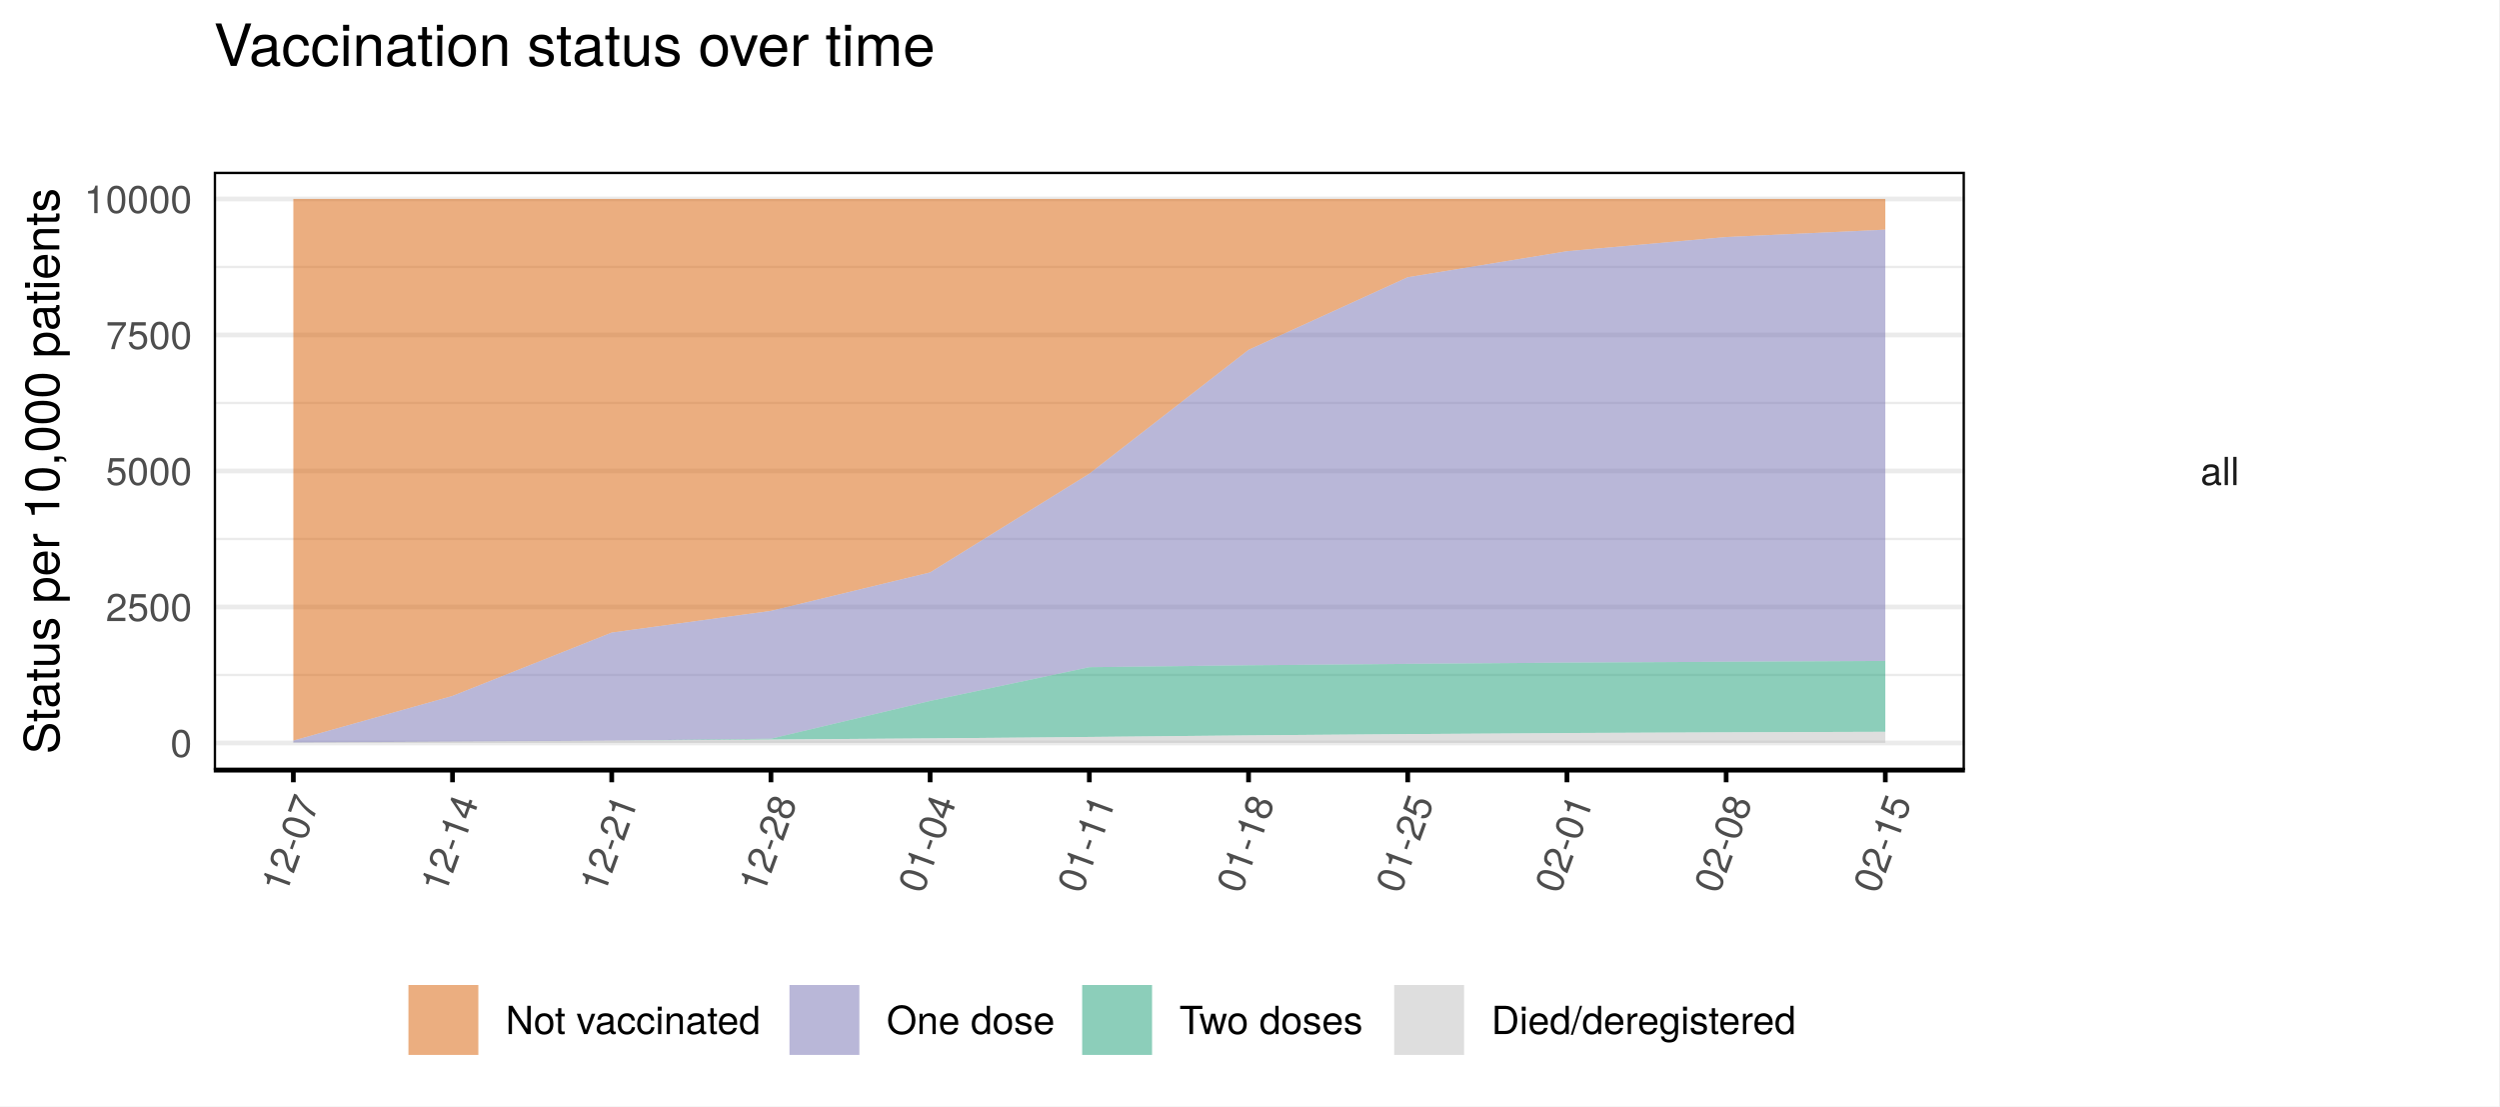
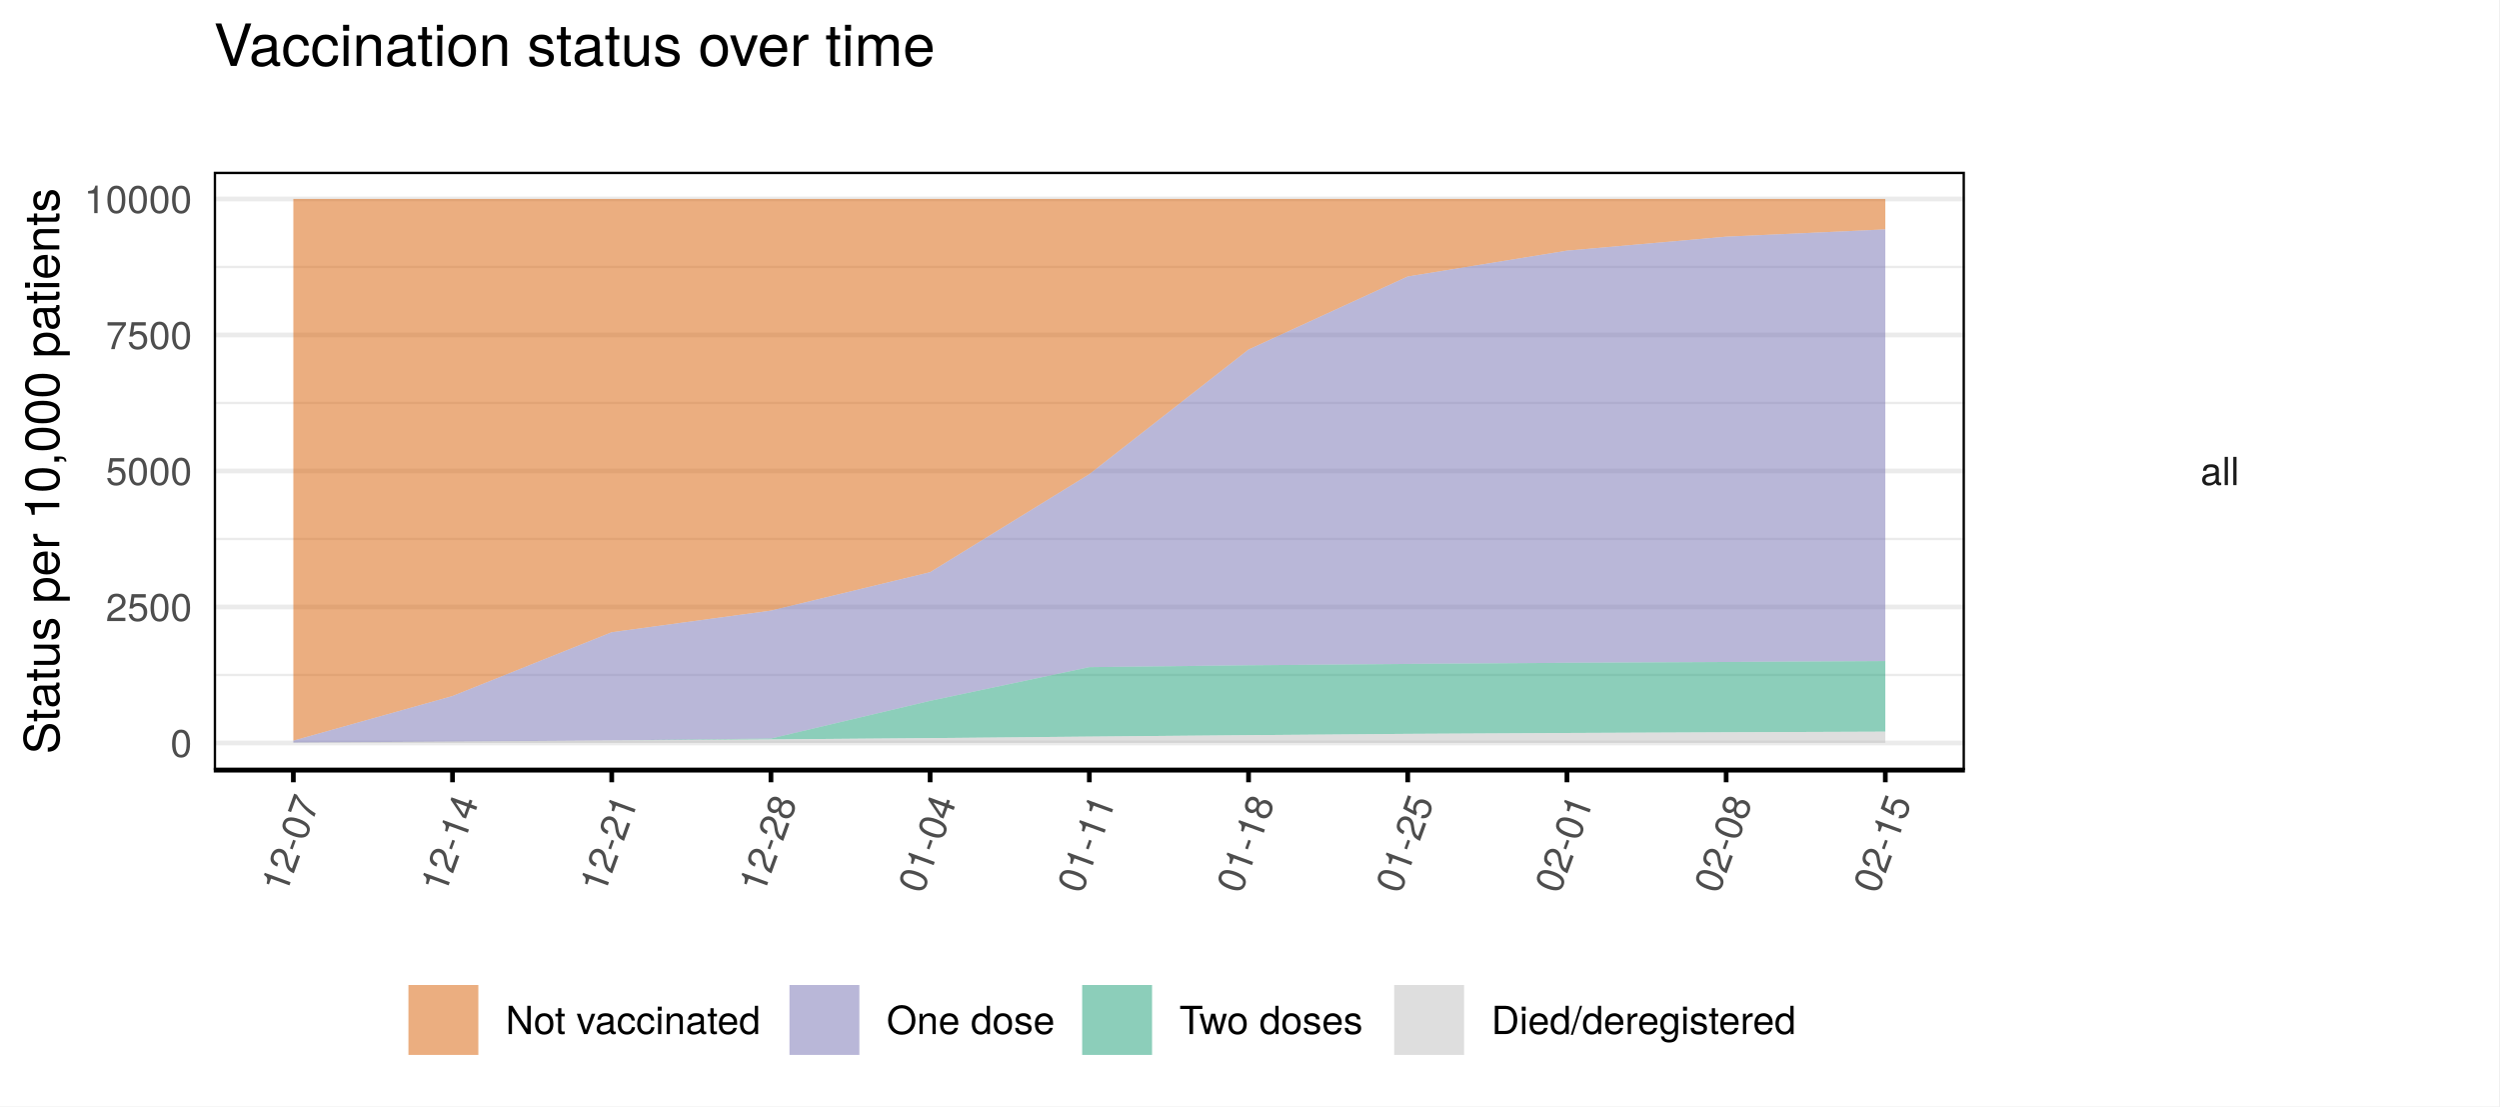
<svg xmlns="http://www.w3.org/2000/svg" viewBox="0 0 566.93 250.90">
  <defs>
    <style type="text/css">
    line, polyline, polygon, path, rect, circle {
      fill: none;
      stroke: #000000;
      stroke-linecap: round;
      stroke-linejoin: round;
      stroke-miterlimit: 10.00;
    }
  </style>
  </defs>
  <rect width="100%" height="100%" style="stroke: none; fill: #FFFFFF;" />
  <defs>
    <clipPath id="cpNDguNDl8NDQ1Ljc3fDE3NC42NXwzOC45NQ==">
      <rect x="48.49" y="38.95" width="397.28" height="135.70" />
    </clipPath>
  </defs>
  <polyline points="48.49,153.06 445.77,153.06 " style="stroke-width: 0.53; stroke: #EBEBEB; stroke-linecap: butt;" clip-path="url(#cpNDguNDl8NDQ1Ljc3fDE3NC42NXwzOC45NQ==)" />
  <polyline points="48.49,122.22 445.77,122.22 " style="stroke-width: 0.53; stroke: #EBEBEB; stroke-linecap: butt;" clip-path="url(#cpNDguNDl8NDQ1Ljc3fDE3NC42NXwzOC45NQ==)" />
  <polyline points="48.49,91.38 445.77,91.38 " style="stroke-width: 0.53; stroke: #EBEBEB; stroke-linecap: butt;" clip-path="url(#cpNDguNDl8NDQ1Ljc3fDE3NC42NXwzOC45NQ==)" />
  <polyline points="48.49,60.54 445.77,60.54 " style="stroke-width: 0.53; stroke: #EBEBEB; stroke-linecap: butt;" clip-path="url(#cpNDguNDl8NDQ1Ljc3fDE3NC42NXwzOC45NQ==)" />
  <polyline points="48.49,168.48 445.77,168.48 " style="stroke-width: 1.07; stroke: #EBEBEB; stroke-linecap: butt;" clip-path="url(#cpNDguNDl8NDQ1Ljc3fDE3NC42NXwzOC45NQ==)" />
  <polyline points="48.49,137.64 445.77,137.64 " style="stroke-width: 1.07; stroke: #EBEBEB; stroke-linecap: butt;" clip-path="url(#cpNDguNDl8NDQ1Ljc3fDE3NC42NXwzOC45NQ==)" />
  <polyline points="48.49,106.80 445.77,106.80 " style="stroke-width: 1.07; stroke: #EBEBEB; stroke-linecap: butt;" clip-path="url(#cpNDguNDl8NDQ1Ljc3fDE3NC42NXwzOC45NQ==)" />
  <polyline points="48.49,75.96 445.77,75.96 " style="stroke-width: 1.07; stroke: #EBEBEB; stroke-linecap: butt;" clip-path="url(#cpNDguNDl8NDQ1Ljc3fDE3NC42NXwzOC45NQ==)" />
  <polyline points="48.49,45.12 445.77,45.12 " style="stroke-width: 1.07; stroke: #EBEBEB; stroke-linecap: butt;" clip-path="url(#cpNDguNDl8NDQ1Ljc3fDE3NC42NXwzOC45NQ==)" />
-   <polygon points="66.55,45.12 102.66,45.12 138.78,45.12 174.90,45.12 211.01,45.12 247.13,45.12 283.25,45.12 319.36,45.12 355.48,45.12 391.60,45.12 427.71,45.12 427.71,52.08 391.60,53.75 355.48,56.97 319.36,62.87 283.25,79.34 247.13,107.42 211.01,129.81 174.90,138.53 138.78,143.45 102.66,157.82 66.55,167.95 " style="stroke-width: 0.00; stroke: none; fill: #D95F02; fill-opacity: 0.50;" clip-path="url(#cpNDguNDl8NDQ1Ljc3fDE3NC42NXwzOC45NQ==)" />
+   <polygon points="66.55,45.12 102.66,45.12 138.78,45.12 174.90,45.12 211.01,45.12 247.13,45.12 283.25,45.12 319.36,45.12 355.48,45.12 391.60,45.12 427.71,45.12 427.71,52.02 391.60,53.67 355.48,56.84 319.36,62.70 283.25,79.27 247.13,107.53 211.01,129.76 174.90,138.47 138.78,143.37 102.66,157.84 66.55,167.96 " style="stroke-width: 0.00; stroke: none; fill: #D95F02; fill-opacity: 0.50;" clip-path="url(#cpNDguNDl8NDQ1Ljc3fDE3NC42NXwzOC45NQ==)" />
  <polyline points="66.55,45.12 102.66,45.12 138.78,45.12 174.90,45.12 211.01,45.12 247.13,45.12 283.25,45.12 319.36,45.12 355.48,45.12 391.60,45.12 427.71,45.12 " style="stroke-width: 1.07; stroke: none;" clip-path="url(#cpNDguNDl8NDQ1Ljc3fDE3NC42NXwzOC45NQ==)" />
-   <polygon points="66.55,167.95 102.66,157.82 138.78,143.45 174.90,138.53 211.01,129.81 247.13,107.42 283.25,79.34 319.36,62.87 355.48,56.97 391.60,53.75 427.71,52.08 427.71,149.88 391.60,150.07 355.48,150.27 319.36,150.55 283.25,150.87 247.13,151.30 211.01,158.95 174.90,167.52 138.78,167.96 102.66,168.18 66.55,168.39 " style="stroke-width: 0.00; stroke: none; fill: #7570B3; fill-opacity: 0.50;" clip-path="url(#cpNDguNDl8NDQ1Ljc3fDE3NC42NXwzOC45NQ==)" />
-   <polyline points="66.55,167.95 102.66,157.82 138.78,143.45 174.90,138.53 211.01,129.81 247.13,107.42 283.25,79.34 319.36,62.87 355.48,56.97 391.60,53.75 427.71,52.08 " style="stroke-width: 1.07; stroke: none;" clip-path="url(#cpNDguNDl8NDQ1Ljc3fDE3NC42NXwzOC45NQ==)" />
-   <polygon points="66.55,168.39 102.66,168.18 138.78,167.96 174.90,167.52 211.01,158.95 247.13,151.30 283.25,150.87 319.36,150.55 355.48,150.27 391.60,150.07 427.71,149.88 427.71,165.95 391.60,166.07 355.48,166.23 319.36,166.47 283.25,166.76 247.13,167.12 211.01,167.44 174.90,167.71 138.78,167.96 102.66,168.18 66.55,168.39 " style="stroke-width: 0.00; stroke: none; fill: #1B9E77; fill-opacity: 0.50;" clip-path="url(#cpNDguNDl8NDQ1Ljc3fDE3NC42NXwzOC45NQ==)" />
-   <polyline points="66.55,168.39 102.66,168.18 138.78,167.96 174.90,167.52 211.01,158.95 247.13,151.30 283.25,150.87 319.36,150.55 355.48,150.27 391.60,150.07 427.71,149.88 " style="stroke-width: 1.07; stroke: none;" clip-path="url(#cpNDguNDl8NDQ1Ljc3fDE3NC42NXwzOC45NQ==)" />
-   <polygon points="66.55,168.39 102.66,168.18 138.78,167.96 174.90,167.71 211.01,167.44 247.13,167.12 283.25,166.76 319.36,166.47 355.48,166.23 391.60,166.07 427.71,165.95 427.71,168.48 391.60,168.48 355.48,168.48 319.36,168.48 283.25,168.48 247.13,168.48 211.01,168.48 174.90,168.48 138.78,168.48 102.66,168.48 66.55,168.48 " style="stroke-width: 0.00; stroke: none; fill: #BEBEBE; fill-opacity: 0.50;" clip-path="url(#cpNDguNDl8NDQ1Ljc3fDE3NC42NXwzOC45NQ==)" />
-   <polyline points="66.55,168.39 102.66,168.18 138.78,167.96 174.90,167.71 211.01,167.44 247.13,167.12 283.25,166.76 319.36,166.47 355.48,166.23 391.60,166.07 427.71,165.95 " style="stroke-width: 1.07; stroke: none;" clip-path="url(#cpNDguNDl8NDQ1Ljc3fDE3NC42NXwzOC45NQ==)" />
+   <polygon points="66.55,167.96 102.66,157.84 138.78,143.37 174.90,138.47 211.01,129.76 247.13,107.53 283.25,79.27 319.36,62.70 355.48,56.84 391.60,53.67 427.71,52.02 427.71,149.91 391.60,150.12 355.48,150.31 319.36,150.56 283.25,150.87 247.13,151.29 211.01,158.93 174.90,167.48 138.78,167.91 102.66,168.17 66.55,168.40 " style="stroke-width: 0.00; stroke: none; fill: #7570B3; fill-opacity: 0.50;" clip-path="url(#cpNDguNDl8NDQ1Ljc3fDE3NC42NXwzOC45NQ==)" />
+   <polyline points="66.55,167.96 102.66,157.84 138.78,143.37 174.90,138.47 211.01,129.76 247.13,107.53 283.25,79.27 319.36,62.70 355.48,56.84 391.60,53.67 427.71,52.02 " style="stroke-width: 1.07; stroke: none;" clip-path="url(#cpNDguNDl8NDQ1Ljc3fDE3NC42NXwzOC45NQ==)" />
+   <polygon points="66.55,168.40 102.66,168.17 138.78,167.91 174.90,167.48 211.01,158.93 247.13,151.29 283.25,150.87 319.36,150.56 355.48,150.31 391.60,150.12 427.71,149.91 427.71,165.92 391.60,166.06 355.48,166.22 319.36,166.42 283.25,166.71 247.13,167.04 211.01,167.38 174.90,167.68 138.78,167.91 102.66,168.17 66.55,168.40 " style="stroke-width: 0.00; stroke: none; fill: #1B9E77; fill-opacity: 0.50;" clip-path="url(#cpNDguNDl8NDQ1Ljc3fDE3NC42NXwzOC45NQ==)" />
+   <polyline points="66.55,168.40 102.66,168.17 138.78,167.91 174.90,167.48 211.01,158.93 247.13,151.29 283.25,150.87 319.36,150.56 355.48,150.31 391.60,150.12 427.71,149.91 " style="stroke-width: 1.07; stroke: none;" clip-path="url(#cpNDguNDl8NDQ1Ljc3fDE3NC42NXwzOC45NQ==)" />
+   <polygon points="66.55,168.40 102.66,168.17 138.78,167.91 174.90,167.68 211.01,167.38 247.13,167.04 283.25,166.71 319.36,166.42 355.48,166.22 391.60,166.06 427.71,165.92 427.71,168.48 391.60,168.48 355.48,168.48 319.36,168.48 283.25,168.48 247.13,168.48 211.01,168.48 174.90,168.48 138.78,168.48 102.66,168.48 66.55,168.48 " style="stroke-width: 0.00; stroke: none; fill: #BEBEBE; fill-opacity: 0.50;" clip-path="url(#cpNDguNDl8NDQ1Ljc3fDE3NC42NXwzOC45NQ==)" />
+   <polyline points="66.55,168.40 102.66,168.17 138.78,167.91 174.90,167.68 211.01,167.38 247.13,167.04 283.25,166.71 319.36,166.42 355.48,166.22 391.60,166.06 427.71,165.92 " style="stroke-width: 1.07; stroke: none;" clip-path="url(#cpNDguNDl8NDQ1Ljc3fDE3NC42NXwzOC45NQ==)" />
  <rect x="48.49" y="38.95" width="397.28" height="135.70" style="stroke-width: 1.07;" clip-path="url(#cpNDguNDl8NDQ1Ljc3fDE3NC42NXwzOC45NQ==)" />
  <defs>
    <clipPath id="cpMC4wMHw1NjYuOTN8MjUwLjkwfDAuMDA=">
      <rect x="0.00" y="0.00" width="566.93" height="250.90" />
    </clipPath>
  </defs>
  <defs>
    <clipPath id="cpNDQ1Ljc3fDU2MS40NXwxNzQuNjV8MzguOTU=">
      <rect x="445.77" y="38.95" width="115.68" height="135.70" />
    </clipPath>
  </defs>
  <defs>
    <clipPath id="cpNDk0LjgzfDUxMi4zOXwxNzQuNjV8MzguOTU=">
      <rect x="494.83" y="38.95" width="17.57" height="135.70" />
    </clipPath>
  </defs>
  <g clip-path="url(#cpNDk0LjgzfDUxMi4zOXwxNzQuNjV8MzguOTU=)">
    <text x="499.21" y="110.01" style="font-size: 8.80px; fill: #1A1A1A; font-family: TeX Gyre Heros;" textLength="8.80px" lengthAdjust="spacingAndGlyphs">all</text>
  </g>
  <defs>
    <clipPath id="cpNDQ1Ljc3fDU2MS40NXwxNzQuNjV8MzguOTU=">
      <rect x="445.77" y="38.95" width="115.68" height="135.70" />
    </clipPath>
  </defs>
  <defs>
    <clipPath id="cpMC4wMHw1NjYuOTN8MjUwLjkwfDAuMDA=">
      <rect x="0.00" y="0.00" width="566.93" height="250.90" />
    </clipPath>
  </defs>
  <polyline points="48.49,174.65 445.77,174.65 " style="stroke-width: 1.07; stroke-linecap: butt;" clip-path="url(#cpMC4wMHw1NjYuOTN8MjUwLjkwfDAuMDA=)" />
  <polyline points="66.55,177.39 66.55,174.65 " style="stroke-width: 1.07; stroke-linecap: butt;" clip-path="url(#cpMC4wMHw1NjYuOTN8MjUwLjkwfDAuMDA=)" />
  <polyline points="102.66,177.39 102.66,174.65 " style="stroke-width: 1.07; stroke-linecap: butt;" clip-path="url(#cpMC4wMHw1NjYuOTN8MjUwLjkwfDAuMDA=)" />
  <polyline points="138.78,177.39 138.78,174.65 " style="stroke-width: 1.07; stroke-linecap: butt;" clip-path="url(#cpMC4wMHw1NjYuOTN8MjUwLjkwfDAuMDA=)" />
  <polyline points="174.90,177.39 174.90,174.65 " style="stroke-width: 1.07; stroke-linecap: butt;" clip-path="url(#cpMC4wMHw1NjYuOTN8MjUwLjkwfDAuMDA=)" />
  <polyline points="211.01,177.39 211.01,174.65 " style="stroke-width: 1.07; stroke-linecap: butt;" clip-path="url(#cpMC4wMHw1NjYuOTN8MjUwLjkwfDAuMDA=)" />
  <polyline points="247.13,177.39 247.13,174.65 " style="stroke-width: 1.07; stroke-linecap: butt;" clip-path="url(#cpMC4wMHw1NjYuOTN8MjUwLjkwfDAuMDA=)" />
  <polyline points="283.25,177.39 283.25,174.65 " style="stroke-width: 1.07; stroke-linecap: butt;" clip-path="url(#cpMC4wMHw1NjYuOTN8MjUwLjkwfDAuMDA=)" />
  <polyline points="319.36,177.39 319.36,174.65 " style="stroke-width: 1.07; stroke-linecap: butt;" clip-path="url(#cpMC4wMHw1NjYuOTN8MjUwLjkwfDAuMDA=)" />
  <polyline points="355.48,177.39 355.48,174.65 " style="stroke-width: 1.07; stroke-linecap: butt;" clip-path="url(#cpMC4wMHw1NjYuOTN8MjUwLjkwfDAuMDA=)" />
  <polyline points="391.60,177.39 391.60,174.65 " style="stroke-width: 1.07; stroke-linecap: butt;" clip-path="url(#cpMC4wMHw1NjYuOTN8MjUwLjkwfDAuMDA=)" />
  <polyline points="427.71,177.39 427.71,174.65 " style="stroke-width: 1.07; stroke-linecap: butt;" clip-path="url(#cpMC4wMHw1NjYuOTN8MjUwLjkwfDAuMDA=)" />
  <g clip-path="url(#cpMC4wMHw1NjYuOTN8MjUwLjkwfDAuMDA=)">
    <text transform="translate(64.88,202.92) rotate(-70)" style="font-size: 8.80px; fill: #4D4D4D; font-family: TeX Gyre Heros;" textLength="22.50px" lengthAdjust="spacingAndGlyphs">12-07</text>
  </g>
  <g clip-path="url(#cpMC4wMHw1NjYuOTN8MjUwLjkwfDAuMDA=)">
    <text transform="translate(101.00,202.92) rotate(-70)" style="font-size: 8.80px; fill: #4D4D4D; font-family: TeX Gyre Heros;" textLength="22.50px" lengthAdjust="spacingAndGlyphs">12-14</text>
  </g>
  <g clip-path="url(#cpMC4wMHw1NjYuOTN8MjUwLjkwfDAuMDA=)">
    <text transform="translate(137.11,202.92) rotate(-70)" style="font-size: 8.80px; fill: #4D4D4D; font-family: TeX Gyre Heros;" textLength="22.50px" lengthAdjust="spacingAndGlyphs">12-21</text>
  </g>
  <g clip-path="url(#cpMC4wMHw1NjYuOTN8MjUwLjkwfDAuMDA=)">
    <text transform="translate(173.23,202.92) rotate(-70)" style="font-size: 8.80px; fill: #4D4D4D; font-family: TeX Gyre Heros;" textLength="22.50px" lengthAdjust="spacingAndGlyphs">12-28</text>
  </g>
  <g clip-path="url(#cpMC4wMHw1NjYuOTN8MjUwLjkwfDAuMDA=)">
    <text transform="translate(209.35,202.92) rotate(-70)" style="font-size: 8.80px; fill: #4D4D4D; font-family: TeX Gyre Heros;" textLength="22.50px" lengthAdjust="spacingAndGlyphs">01-04</text>
  </g>
  <g clip-path="url(#cpMC4wMHw1NjYuOTN8MjUwLjkwfDAuMDA=)">
    <text transform="translate(245.46,202.92) rotate(-70)" style="font-size: 8.80px; fill: #4D4D4D; font-family: TeX Gyre Heros;" textLength="22.50px" lengthAdjust="spacingAndGlyphs">01-11</text>
  </g>
  <g clip-path="url(#cpMC4wMHw1NjYuOTN8MjUwLjkwfDAuMDA=)">
    <text transform="translate(281.58,202.92) rotate(-70)" style="font-size: 8.80px; fill: #4D4D4D; font-family: TeX Gyre Heros;" textLength="22.50px" lengthAdjust="spacingAndGlyphs">01-18</text>
  </g>
  <g clip-path="url(#cpMC4wMHw1NjYuOTN8MjUwLjkwfDAuMDA=)">
    <text transform="translate(317.70,202.92) rotate(-70)" style="font-size: 8.80px; fill: #4D4D4D; font-family: TeX Gyre Heros;" textLength="22.50px" lengthAdjust="spacingAndGlyphs">01-25</text>
  </g>
  <g clip-path="url(#cpMC4wMHw1NjYuOTN8MjUwLjkwfDAuMDA=)">
    <text transform="translate(353.81,202.92) rotate(-70)" style="font-size: 8.80px; fill: #4D4D4D; font-family: TeX Gyre Heros;" textLength="22.50px" lengthAdjust="spacingAndGlyphs">02-01</text>
  </g>
  <g clip-path="url(#cpMC4wMHw1NjYuOTN8MjUwLjkwfDAuMDA=)">
    <text transform="translate(389.93,202.92) rotate(-70)" style="font-size: 8.80px; fill: #4D4D4D; font-family: TeX Gyre Heros;" textLength="22.50px" lengthAdjust="spacingAndGlyphs">02-08</text>
  </g>
  <g clip-path="url(#cpMC4wMHw1NjYuOTN8MjUwLjkwfDAuMDA=)">
    <text transform="translate(426.05,202.92) rotate(-70)" style="font-size: 8.80px; fill: #4D4D4D; font-family: TeX Gyre Heros;" textLength="22.50px" lengthAdjust="spacingAndGlyphs">02-15</text>
  </g>
  <g clip-path="url(#cpMC4wMHw1NjYuOTN8MjUwLjkwfDAuMDA=)">
    <text x="38.66" y="171.69" style="font-size: 8.80px; fill: #4D4D4D; font-family: TeX Gyre Heros;" textLength="4.89px" lengthAdjust="spacingAndGlyphs">0</text>
  </g>
  <g clip-path="url(#cpMC4wMHw1NjYuOTN8MjUwLjkwfDAuMDA=)">
    <text x="23.99" y="140.85" style="font-size: 8.80px; fill: #4D4D4D; font-family: TeX Gyre Heros;" textLength="19.57px" lengthAdjust="spacingAndGlyphs">2500</text>
  </g>
  <g clip-path="url(#cpMC4wMHw1NjYuOTN8MjUwLjkwfDAuMDA=)">
    <text x="23.99" y="110.01" style="font-size: 8.80px; fill: #4D4D4D; font-family: TeX Gyre Heros;" textLength="19.57px" lengthAdjust="spacingAndGlyphs">5000</text>
  </g>
  <g clip-path="url(#cpMC4wMHw1NjYuOTN8MjUwLjkwfDAuMDA=)">
    <text x="23.99" y="79.17" style="font-size: 8.80px; fill: #4D4D4D; font-family: TeX Gyre Heros;" textLength="19.57px" lengthAdjust="spacingAndGlyphs">7500</text>
  </g>
  <g clip-path="url(#cpMC4wMHw1NjYuOTN8MjUwLjkwfDAuMDA=)">
    <text x="19.09" y="48.33" style="font-size: 8.80px; fill: #4D4D4D; font-family: TeX Gyre Heros;" textLength="24.46px" lengthAdjust="spacingAndGlyphs">10000</text>
  </g>
  <g clip-path="url(#cpMC4wMHw1NjYuOTN8MjUwLjkwfDAuMDA=)">
    <text transform="translate(13.45,171.01) rotate(-90)" style="font-size: 11.00px; font-family: TeX Gyre Heros;" textLength="128.41px" lengthAdjust="spacingAndGlyphs">Status per 10,000 patients</text>
  </g>
  <rect x="92.66" y="223.37" width="15.86" height="15.86" style="stroke-width: 1.07; stroke: none; stroke-linecap: square; stroke-linejoin: miter; fill: #D95F02; fill-opacity: 0.50;" clip-path="url(#cpMC4wMHw1NjYuOTN8MjUwLjkwfDAuMDA=)" />
  <rect x="179.10" y="223.37" width="15.86" height="15.86" style="stroke-width: 1.07; stroke: none; stroke-linecap: square; stroke-linejoin: miter; fill: #7570B3; fill-opacity: 0.50;" clip-path="url(#cpMC4wMHw1NjYuOTN8MjUwLjkwfDAuMDA=)" />
  <rect x="245.50" y="223.37" width="15.86" height="15.86" style="stroke-width: 1.07; stroke: none; stroke-linecap: square; stroke-linejoin: miter; fill: #1B9E77; fill-opacity: 0.50;" clip-path="url(#cpMC4wMHw1NjYuOTN8MjUwLjkwfDAuMDA=)" />
  <rect x="316.29" y="223.37" width="15.86" height="15.86" style="stroke-width: 1.07; stroke: none; stroke-linecap: square; stroke-linejoin: miter; fill: #BEBEBE; fill-opacity: 0.50;" clip-path="url(#cpMC4wMHw1NjYuOTN8MjUwLjkwfDAuMDA=)" />
  <g clip-path="url(#cpMC4wMHw1NjYuOTN8MjUwLjkwfDAuMDA=)">
    <text x="114.71" y="234.50" style="font-size: 8.80px; font-family: TeX Gyre Heros;" textLength="58.20px" lengthAdjust="spacingAndGlyphs">Not vaccinated</text>
  </g>
  <g clip-path="url(#cpMC4wMHw1NjYuOTN8MjUwLjkwfDAuMDA=)">
    <text x="201.15" y="234.50" style="font-size: 8.80px; font-family: TeX Gyre Heros;" textLength="38.16px" lengthAdjust="spacingAndGlyphs">One dose</text>
  </g>
  <g clip-path="url(#cpMC4wMHw1NjYuOTN8MjUwLjkwfDAuMDA=)">
    <text x="267.55" y="234.50" style="font-size: 8.80px; font-family: TeX Gyre Heros;" textLength="42.55px" lengthAdjust="spacingAndGlyphs">Two doses</text>
  </g>
  <g clip-path="url(#cpMC4wMHw1NjYuOTN8MjUwLjkwfDAuMDA=)">
    <text x="338.34" y="234.50" style="font-size: 8.80px; font-family: TeX Gyre Heros;" textLength="69.45px" lengthAdjust="spacingAndGlyphs">Died/deregistered</text>
  </g>
  <g clip-path="url(#cpMC4wMHw1NjYuOTN8MjUwLjkwfDAuMDA=)">
    <text x="48.49" y="14.95" style="font-size: 13.20px; font-family: TeX Gyre Heros;" textLength="165.07px" lengthAdjust="spacingAndGlyphs">Vaccination status over time</text>
  </g>
</svg>
